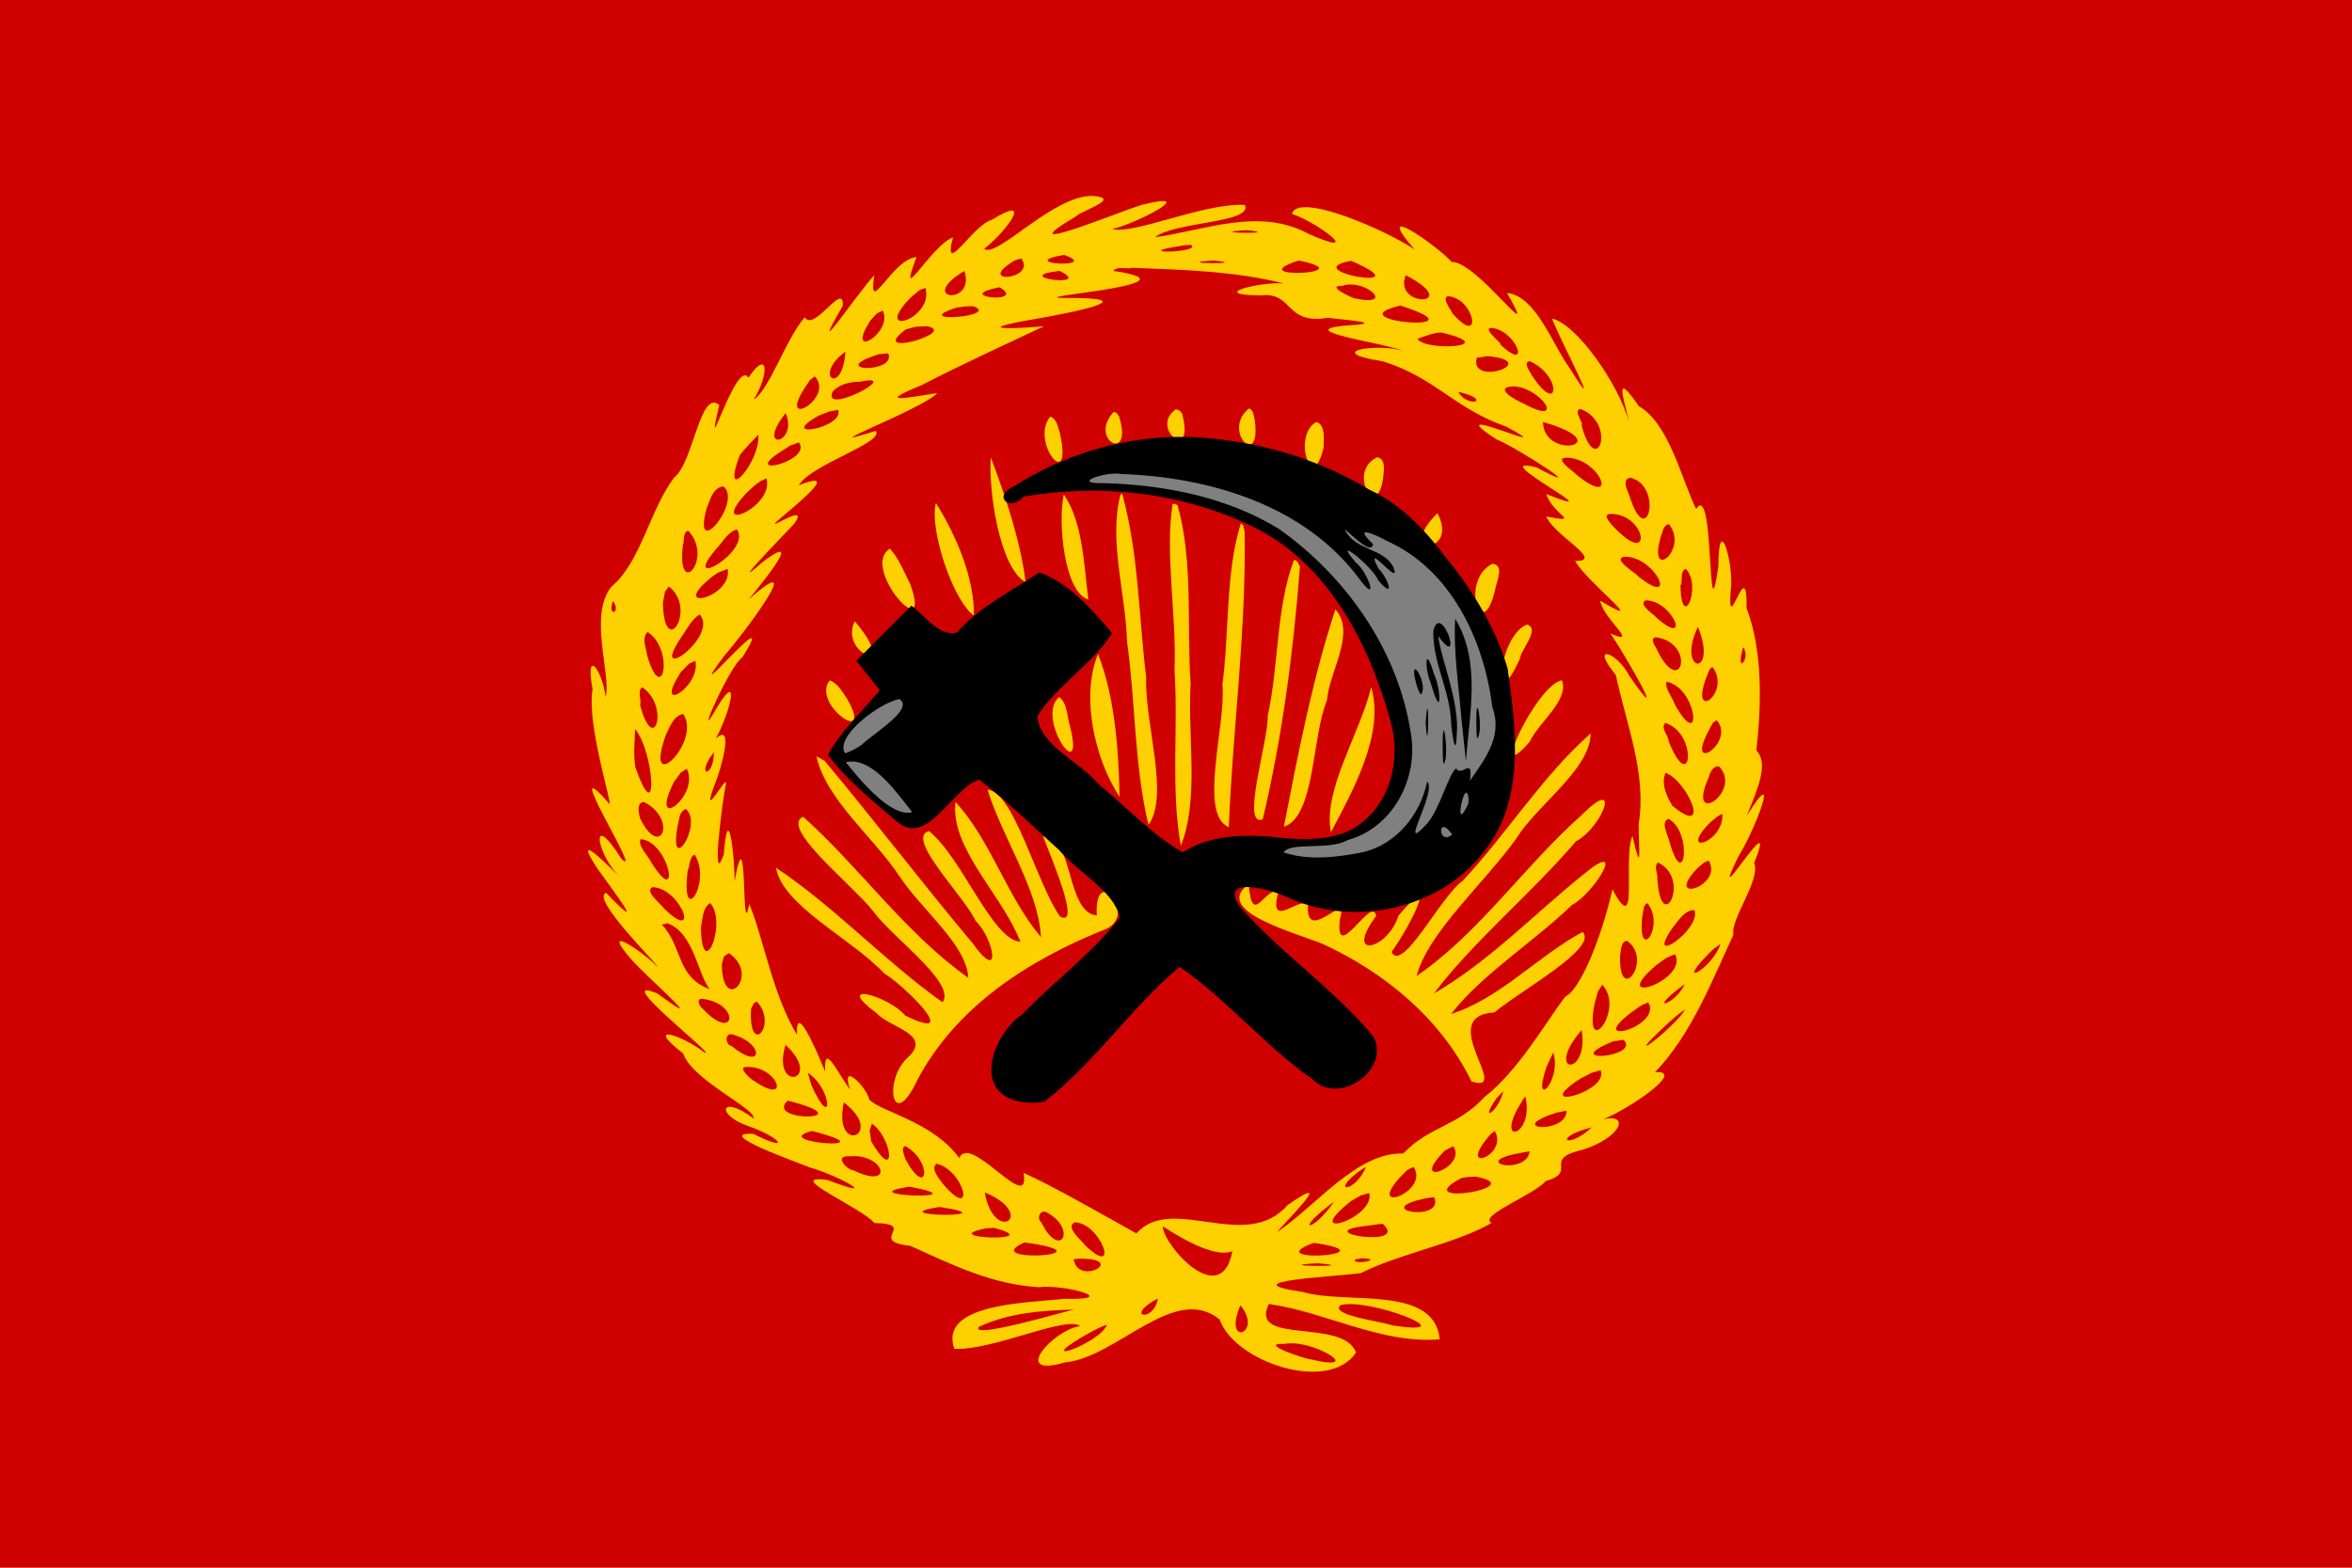
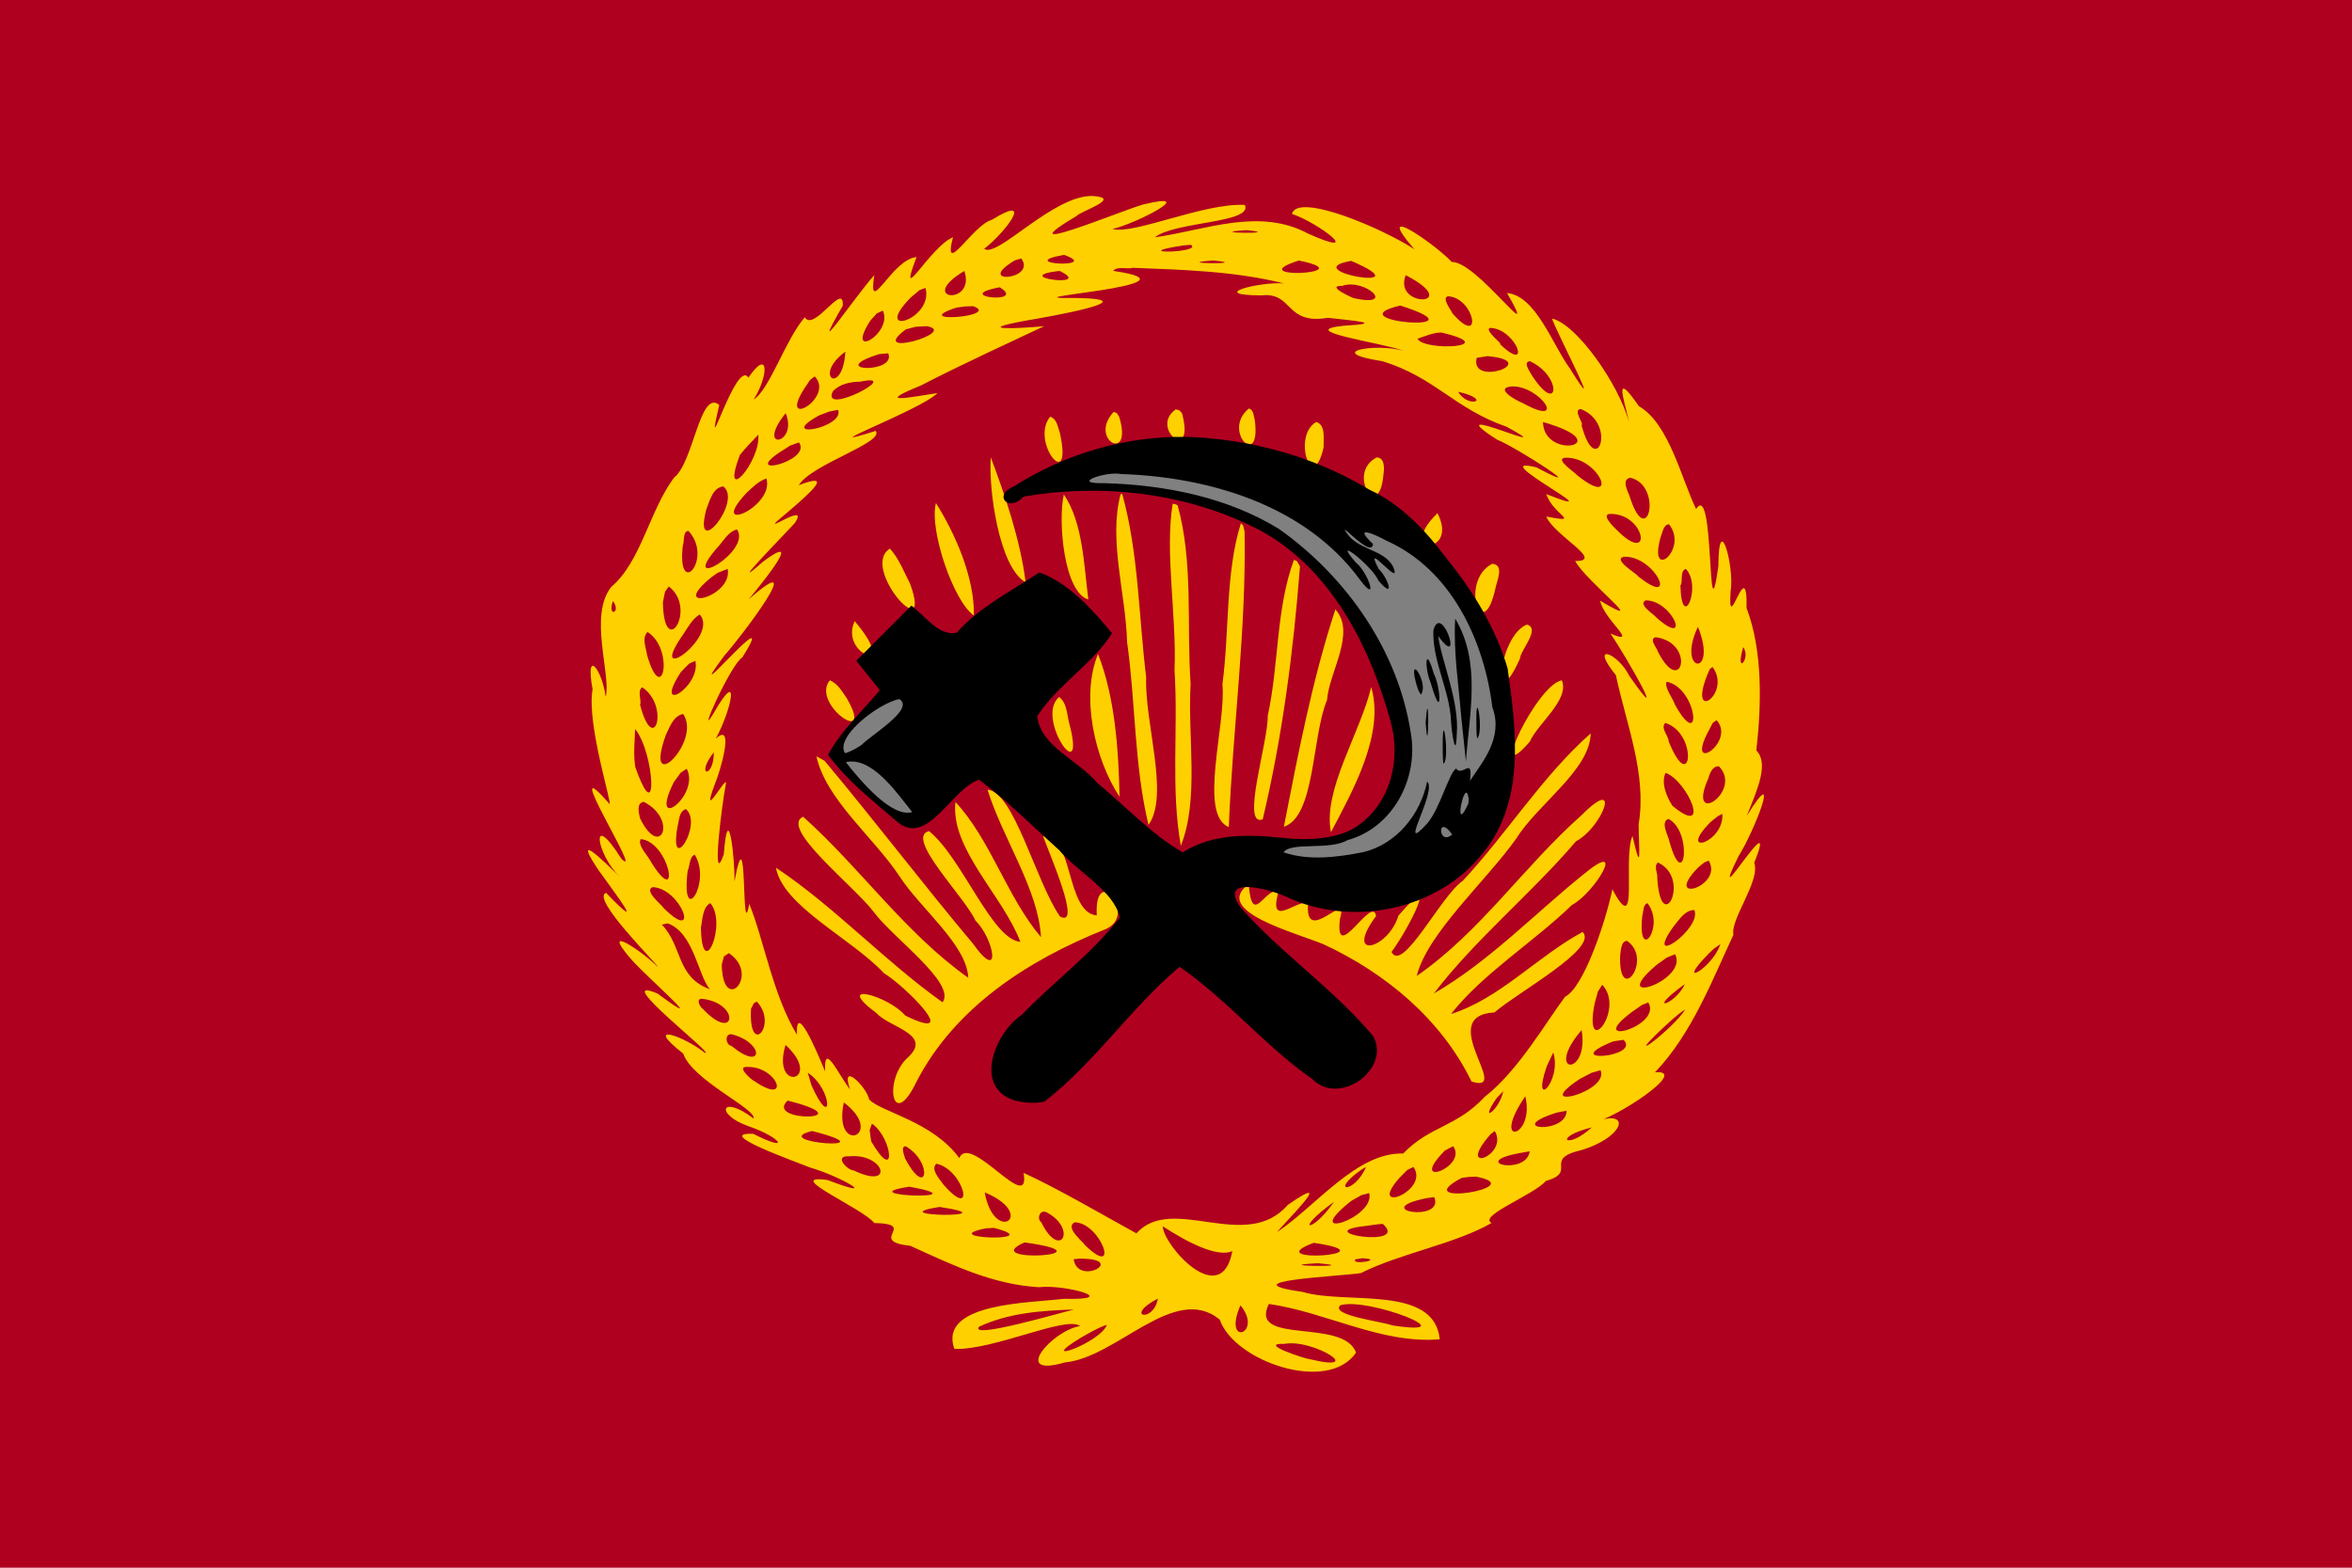
<svg xmlns="http://www.w3.org/2000/svg" xml:space="preserve" id="svg1" width="4608" height="3072" version="1.1" viewBox="0 0 1219.2 812.8">
  <defs id="defs1">
    <style id="style1">.cls-1{fill:#0283c0}.cls-2{fill:#fff}.cls-3{fill:#ef483f}</style>
  </defs>
-   <path id="rect1" d="M 0 0 L 0 812.8 L 1219.2 812.8 L 1219.2 0 L 0 0 z" style="fill:#d00000;fill-rule:evenodd;stroke:none;stroke-width:8.467;stroke-linecap:round;stroke-linejoin:round;fill-opacity:1" />
+   <path id="rect1" d="M 0 0 L 0 812.8 L 1219.2 812.8 L 1219.2 0 L 0 0 z" style="fill:#b00020;fill-rule:evenodd;stroke:none;stroke-width:8.467;stroke-linecap:round;stroke-linejoin:round;fill-opacity:1" />
  <path id="path2" fill="#ffe000" d="m 566.487,101.611 c -20.431,-0.692 -49.947,32.73 -56.313,27.345 10.056,-7.488 27.154,-29.325 3.925,-14.973 -9.78,2.595 -25.669,30.729 -20.109,9.045 -11.73,4.66 -29.401,37.851 -18.88,10.255 -12.783,1.008 -25.515,32.194 -21.891,9.364 -9.919,10.92 -35.407,48.976 -16.371,15.901 0.801,-13.243 -14.91,13.864 -19.681,5.949 -9.924,11.415 -18.267,37.549 -26.451,42.615 7.962,-12.795 7.818,-26.863 -2.772,-11.295 -6.348,-10.354 -23.605,50.265 -15.09,14.16 -10.039,-8.466 -13.342,29.989 -23.452,37.645 -12.817,17.31 -17.122,43.588 -32.49,56.622 -11.944,14.781 -0.045,45.525 -2.932,57.028 -1.845,-14.047 -10.827,-25.923 -6.802,-3.873 -3.243,17.739 10.567,60.55 8.724,59.374 -27.61,-31.702 18.663,40.822 6.175,28.425 -16.473,-26.179 -13.11,-2.49 -0.768,9.486 0.957,1.215 -27.69,-28.717 -11.584,-4.305 7.693,11.007 27.16,36.064 4.438,12.529 -8.238,2.775 26.967,37.206 26.904,38.535 -6.742,-7.197 -31.248,-24.075 -13.743,-3.932 8.788,9.915 42.61,39.096 13.5,17.595 -25.327,-10.548 31.572,33.276 24.435,30.672 -10.726,-8.622 -32.316,-16.102 -11.116,0.448 4.718,13.87 38.026,28.737 36.501,33.694 -16.975,-12.915 -20.301,-2.139 -2.493,4.041 16.753,5.748 22.272,14.005 2.301,3.889 -21.181,-0.798 22.792,14.731 29.662,17.548 15.768,4.56 37.383,17.247 8.836,6.406 -23.988,-3.234 18.492,14.718 24.229,22.294 23.268,0.514 -4.2,9.319 18.69,11.818 21.196,9.595 42.426,20.112 66.679,21.457 13.294,-1.609 43.704,6.784 12.951,6.021 -18.088,2.193 -65.196,2.145 -56.814,25.939 19.881,0.999 57.963,-17.374 65.197,-11.826 -14.46,2.266 -36.069,27.18 -7.935,18.877 27.045,-2.433 56.937,-41.454 80.328,-22.2 7.533,21.75 56.163,38.479 70.657,17.109 -6.558,-18.177 -55.893,-3.621 -45.195,-25.23 29.743,4.246 58.323,20.895 88.575,18.319 -2.817,-28.519 -48.667,-17.841 -70.882,-24.516 -39.511,-5.709 18.375,-8.019 30.012,-9.808 20.55,-10.317 48.982,-15.12 67.758,-26.001 -7.204,-3.606 21.942,-14.509 28.123,-21.765 17.017,-4.84 -2.188,-11.253 18.682,-16.066 19.947,-6.091 25.344,-18.919 11.233,-15.999 13.329,-5.308 43.209,-25.66 26.662,-24.274 19.146,-19.968 29.839,-48.226 40.662,-71.317 -1.717,-8.049 14.116,-27.969 10.762,-37.305 13.864,-34.369 -25.629,32.284 -8.095,-3.501 7.873,-12.117 22.825,-50.583 4.23,-20.869 5.727,-14.046 11.524,-27.138 4.965,-33.895 2.77,-24.234 3.256,-51.885 -5.055,-73.794 0.51,-29.472 -10.065,16.372 -8.272,-8.67 2.148,-12.654 -6.255,-42.957 -6.343,-12.984 -6.054,42.156 -1.786,-45.195 -11.532,-29.692 -7.494,-15.234 -14.073,-44.47 -29.671,-53.314 -13.594,-19.675 -7.504,-3.135 -5.133,8.175 -5.496,-19.965 -27.33,-50.919 -39.93,-53.602 3.901,10.369 28.312,56.485 9.411,26.032 -9.162,-12.393 -17.658,-37.873 -32.709,-39.294 18.205,31.737 -15.57,-16.6 -28.62,-16.09 -8.392,-9.033 -41.865,-32.401 -19.377,-6.558 -15.072,-10.144 -60.408,-29.841 -63.481,-18.391 14.235,4.869 38.02,23.437 8.563,10.325 -25.681,-13.831 -53.28,-1.871 -79.6,1.815 10.158,-8.19 51.147,-7.365 46.605,-16.779 -21.105,-1.173 -57.837,15.643 -68.644,12.46 10.92,-2.16 46.596,-20.217 15.604,-12.6 -13.614,4.18 -71.67,28.287 -34.258,5.919 2.415,-2.72 23.991,-9.3 8.505,-10.417 z m 79.59,17.719 c 21.261,2.079 -24.021,1.557 0,0 z m -28.71,7.615 c 6.294,4.263 -34.723,4.923 -3.695,0.283 l 3.695,-0.285 z m -65.814,5.199 c 20.148,7.179 -26.877,4.776 0,0 z m -22.18,1.857 c 8.334,11.13 -24.9,13.857 -3.285,0.98 z m 143.859,1.077 c 34.912,7.006 -31.263,10.035 0,0 z m -44.211,0.005 c 21.261,2.08 -24.021,1.557 0,0 z m 71.382,0.174 c 39.27,16.882 -29.599,5.175 0,0 z m -113.25,3.595 c 26.139,1.017 53.07,1.731 78.381,8.107 -11.757,-1.098 -40.581,6.034 -11.802,6.19 16.827,-1.873 12.133,15.394 34.545,11.625 12.411,1.416 31.047,2.844 8.376,4.099 -26.368,2.688 20.011,8.79 30.81,12.993 -13.845,-4.062 -42.285,0.542 -10.779,5.43 27.439,8.506 36.951,24.415 64.323,33.99 32.007,17.448 -38.334,-14.91 -5.169,6.555 10.899,4.395 51.075,30.651 20.599,14.476 -28.74,-7.143 44.007,29.287 5.092,13.851 3.681,11.064 18.898,15.159 0,11.645 4.14,9.924 30.654,23.25 14.967,23.032 5.91,10.917 40.329,36.967 12.967,20.587 1.785,9.757 21.04,23.683 5.329,17.037 8.081,11.673 31.434,52.93 9.762,21.912 -5.821,-11.833 -21.034,-17.7 -6.936,-0.338 5.335,25.251 16.153,51.412 11.796,77.316 0.093,13.395 1.774,27.54 -3.193,6.073 -5.184,11.752 3.754,54.151 -10.422,27.631 -3.58,17.226 -14.895,50.931 -24.49,55.708 -9.61,12.681 -24.259,38.374 -41.652,51.877 -14.674,15.811 -28.365,14.961 -42.285,29.418 -23.874,-0.765 -44.875,26.892 -65.29,40.695 2.164,-3.294 32.538,-32.889 5.523,-14.085 -21.919,25.167 -59.869,-5.986 -78.537,14.788 -17.4,-9.585 -42.192,-24.042 -58.473,-31.356 3.756,22.516 -27.645,-21.066 -33.333,-7.683 -13.953,-19.161 -41.181,-24.076 -46.711,-30.414 -1.29,-6.45 -15.225,-20.335 -9.885,-5.139 -6.487,-8.388 -13.791,-25.329 -12.925,-9.309 -4.688,-11.316 -15.469,-36.652 -14.611,-19.105 -12.405,-20.212 -17.22,-49.42 -24.732,-67.822 -4.355,23.289 -0.522,-50.376 -7.681,-11.509 0.329,-11.187 -3.199,-44.089 -5.535,-14.164 -6.78,19.29 -0.699,-28.167 1.137,-36.697 0.765,-5.335 -13.635,21.421 -5.871,0.56 2.925,-6.784 10.606,-33.183 0.575,-23.848 7.962,-14.515 13.335,-38.5 -1.317,-12.863 -9.006,15.093 8.985,-25.644 15.06,-29.232 21.462,-34.042 -34.104,32.455 -9.357,-0.87 10.251,-11.532 44.059,-56.862 12.727,-29.296 -0.15,0.072 32.245,-38.1 7.434,-19.53 -20.692,18.27 10.947,-13.962 16.303,-19.843 9.268,-13.398 -23.998,10.935 -3.2,-6.109 11.406,-9.765 23.91,-20.829 5.385,-13.669 6.772,-11.002 44.599,-22.102 39.882,-28.165 -37.47,11.826 24.39,-11.263 31.95,-19.614 -15.321,2.412 -32.715,5.902 -8.46,-3.943 20.071,-10.459 50.286,-24.322 63.81,-30.723 -13.827,1.29 -36.918,2.242 -10.302,-2.737 11.727,-1.981 65.376,-11.295 27.082,-11.88 -43.39,0.471 70.918,-6.532 19.072,-14.05 1.917,-2.655 7.395,-0.726 10.06,-1.6 z m -37.875,1.615 c 18.709,9.117 -27.367,3.072 0,0 z m -49.392,0.019 c 6.147,18.255 -25.353,15.198 0,0 z m 228.793,2.164 c 30.621,15.994 -6.855,17.44 0,0 z m -33.03,5.589 c 11.793,-4.215 28.704,11.307 6.264,6.379 0.692,0.49 -15.529,-6.594 -6.264,-6.379 z m -177.453,0.708 c 14.839,8.976 -25.914,4.905 0,0 z m -38.448,0.329 c 4.491,16.5 -28.41,26.181 -7.633,4.953 l 4.611,-3.845 z m 271.056,4.328 c 13.857,1.141 18.06,27.3 1.92,8.656 0.711,0.214 -6.25,-8.286 -1.92,-8.655 z m -24.94,4.8 c 46.488,14.835 -35.319,8.344 0,0 z m -221.374,0.345 c 14.88,5.465 -34.423,9.138 -8.637,0.717 l 4.422,-0.579 z m -46.87,2.28 c 5.574,11.836 -20.124,26.412 -6.426,5.137 l 3.308,-3.647 3.118,-1.49 z m 22.702,8.083 c 17.35,2.986 -31.609,17.112 -10.729,1.645 l 5.077,-1.345 z m 292.207,0.886 c 13.792,0.6 21.741,24.628 4.692,8.109 3.585,1.793 -8.692,-7.311 -4.692,-8.109 z m -25.467,2.391 c 32.28,7.537 -8.691,9.972 -12.282,3.255 4.006,-1.362 7.971,-3.135 12.282,-3.255 z m -308.835,9.937 c -1.431,23.554 -17.418,12.705 0,0 z m 22.189,0.857 c 4.648,10.767 -33.196,9.372 -4.665,0.402 z m 310.669,1.467 c 28.827,2.619 -9.491,16.408 -5.604,0.879 z m 21.963,2.635 c 17.175,7.814 15.045,29.323 0.71,6.816 -0.282,-0.954 -4.684,-6.406 -0.71,-6.816 z m -370.713,7.878 c 10.65,10.954 -19.329,28.162 -5.421,6.295 l 2.971,-4.431 z m 23.562,2.733 c 23.196,-4.905 -20.52,18.307 -14.23,5.073 3.549,-3.938 9.189,-5.022 14.23,-5.073 z m 338.157,2.43 c 14.635,-0.051 28.795,21.601 5.235,8.631 -2.691,-0.986 -15.66,-7.957 -5.235,-8.631 z m -28.165,2.796 c 18.423,4.336 5.119,8.937 0,0 z M 647.436,211.765 c -14.437,11.583 6.465,32.182 3.006,6.078 -0.546,-1.944 -0.55,-5.266 -3.006,-6.077 z m 171.918,0.288 c 19.227,7.462 8.115,37.083 0.469,8.431 1.425,-0.882 -4.74,-7.905 -0.469,-8.431 z m -209.86,0.18 c -13.95,9.679 10.305,28.731 3.241,2.092 l -1.347,-1.575 -1.895,-0.519 z m -175.05,0.28 c 3.505,9.438 -32.743,15.679 -10.012,2.933 l 5.559,-2.109 4.455,-0.824 z m 142.86,1.03 c -13.465,14.457 10.428,27.151 2.785,2.389 l -1.181,-1.78 z m -170.031,0.651 c 6.728,16.392 -16.153,20.196 0,0 z m 137.095,1.842 c -10.632,13.071 11.95,40.387 5.091,8.622 -1.043,-2.892 -1.497,-7.494 -5.091,-8.622 z m 137.913,2.76 c -12.696,7.236 -1.798,38.311 3.833,13.147 -0.158,-3.645 1.293,-11.772 -3.833,-13.149 z m 117.535,0 c 40.081,11.422 0.447,20.485 0,0 z m -406.725,6.562 c 1.335,14.131 -19.882,37.932 -9.612,10.633 2.913,-3.799 6.396,-7.101 9.614,-10.633 z m 21.037,4.02 c 7.425,9.822 -32.842,19.311 -7.668,3.654 l 3.114,-1.992 z m 99.487,7.795 c -1.302,15.681 4.104,56.862 18.03,64.744 -2.631,-21.729 -10.897,-45.802 -18.03,-64.744 z m 199.989,0 c -15.868,8.179 1.477,34.506 3.552,8.662 0.386,-2.61 0.836,-8.676 -3.552,-8.662 z m 97.575,0.159 c 18.156,-0.817 28.941,27.465 5.925,8.703 -0.405,-0.995 -11.313,-7.881 -5.925,-8.703 z m 33.901,10.344 c 17.02,4.005 9.112,37.602 0.111,11.031 -0.663,-2.936 -5.325,-10.008 -0.111,-11.031 z m -447.769,0.409 c 4.32,14.935 -30.975,29.677 -10.405,7.532 3.138,-2.904 6.21,-6.135 10.405,-7.532 z m -22.413,4.092 c 10.365,7.689 -16.17,39.6 -8.7,11.673 1.74,-4.092 3.129,-10.957 8.7,-11.673 z m 206.034,3.903 c -6.429,23.839 2.622,51.583 3.313,76.804 4.42,31.465 3.686,63.973 11.094,94.807 11.019,-15.486 -2.109,-52.861 -1.185,-76.476 -3.908,-31.624 -3.918,-64.36 -12.4,-95.013 z m -29.475,0.255 c -3.183,14.1 0.135,50.875 12.714,54.465 -2.379,-17.85 -2.666,-39.445 -12.714,-54.465 z m -66.297,4.467 c -3.639,13.843 9.174,51.202 19.693,58.32 0.27,-19.618 -9.327,-41.724 -19.693,-58.32 z m 122.71,0.401 c -4.112,25.374 2.136,58.159 0.965,86.38 1.994,30.211 -2.04,61.218 3.27,90.919 9.666,-24.313 3.432,-56.592 5.072,-83.845 -2.124,-30.7 1.5,-63.18 -6.765,-92.731 l -1.409,-0.59 z m 137.263,4.851 c -22.365,22.002 11.394,22.033 0,0 z m 90.274,0.395 c 17.76,0.414 21.42,27.18 2.61,8.272 -1.11,-1.125 -9.156,-8.64 -2.61,-8.272 z m -192.16,4.842 c -8.115,25.786 -5.892,55.995 -9.589,83.487 2.016,20.776 -12.67,67.479 3.306,74.061 2.044,-51.058 9.151,-102.154 8.178,-153.321 l -0.774,-3.135 z m 221.91,0.517 c 10.462,13.137 -11.379,30.585 -4.186,6.173 0.876,-1.919 1.245,-5.952 4.185,-6.173 z m -483.119,2.692 c 7.891,11.491 -30.634,33.01 -10.395,9.649 3.06,-3.21 5.778,-8.524 10.395,-9.649 z m -25.134,0.78 c 13.191,14.499 -6.184,35.944 -2.94,7.465 0.822,-1.625 -0.14,-7.447 2.94,-7.465 z m 104.415,9.154 c -15.901,9.75 22.665,52.134 10.473,18.313 -3.17,-6.25 -5.754,-13.005 -10.471,-18.315 z m 380.397,4.24 c 16.323,-0.855 28.957,27.462 7.268,9.979 0.103,-0.85 -13.365,-8.53 -7.268,-9.979 z m -170.97,1.605 c -9.373,25.248 -7.747,54.268 -13.609,80.91 0.432,12.927 -14.154,57.979 -2.589,53.607 10.212,-42.907 15.922,-87.157 19.32,-131.121 l -1.584,-2.762 z m 102.769,2.031 c -17.281,8.946 -4.819,43.584 1.836,11.994 0.75,-3.486 4.433,-11.571 -1.836,-11.994 z m 100.341,2.625 c 8.634,8.976 -2.131,33.508 -2.783,8.587 1.454,-1.662 -0.477,-7.418 2.783,-8.586 z m -496.649,0.022 c 2.814,14.982 -31.59,23.019 -8.143,4.107 l 3.007,-2.105 z m -30.535,9.108 c 15.07,11.406 -2.477,39.054 -3.057,8.205 l 1.115,-5.497 1.942,-2.709 z m 506.393,7.2 c 14.142,-0.045 24.018,25.533 5.268,8.64 -0.729,-1.239 -9.57,-6.499 -5.268,-8.64 z m -535.325,0.338 c 4.578,6.216 -3.176,8.713 0,0 z m 374.472,4.344 c -11.995,36.633 -19.32,74.904 -26.706,112.705 16.342,-5.343 14.386,-46.455 22.368,-65.664 1.05,-14.5 15.261,-34.951 4.338,-47.041 z m -329.505,2.625 c 10.47,11.715 -28.533,38.76 -8.481,10.218 2.47,-3.654 4.554,-7.827 8.479,-10.218 z m 80.325,3.466 c -8.184,17.67 24.031,28.267 0,0 z m 348.445,1.785 c -15.082,6.087 -18.12,49.87 -3.592,17.677 0.195,-4.253 10.929,-15.697 3.592,-17.677 z m 88.681,1.155 c 10.74,26.716 -11.571,24.142 0,0 z m -544.519,2.691 c 14.158,8.818 7.833,39.783 -0.221,11.943 -0.478,-3.756 -2.877,-8.697 0.221,-11.943 z m 522.544,2.703 c 21.091,2.754 13.527,32.085 1.056,7.174 0.009,-1.176 -4.74,-6.22 -1.056,-7.174 z m 45.427,5.165 c 4.371,5.697 -4.471,15.55 0,0 z m -334.437,3.558 c -9.048,21.888 -1.76,54.397 11.154,74.001 -0.468,-24.312 -2.385,-51.817 -11.154,-74.001 z m -208.717,3.513 c 2.976,13.689 -22.585,28.881 -7.443,5.739 l 4.141,-4.215 3.303,-1.522 z m 527.246,3.19 c 10.182,13.656 -12.787,29.715 -2.781,4.308 l 1.383,-3.207 z m -78.099,6.903 c -13.072,2.277 -39.046,57.742 -16.603,31.818 4.113,-9.448 20.748,-21.645 16.603,-31.818 z m -379.431,0.005 c -10.222,12.162 23.841,35.388 8.779,9.331 -2.409,-3.513 -4.624,-7.533 -8.779,-9.333 z m 433.729,0.759 c 16.173,3.087 18.849,37.734 4.351,11.913 -1.014,-3.289 -5.595,-8.826 -4.351,-11.913 z m -153.12,2.763 c -5.653,23.952 -25.248,53.451 -20.853,75.247 11.166,-21.226 28.002,-50.958 20.853,-75.247 z m -377.886,0.099 c 14.545,9.735 6.003,36.448 -1.119,9.019 1.011,-2.005 -1.688,-7.144 1.119,-9.019 z m 216.139,5.058 c -12.684,10.491 13.917,48.288 5.551,14.86 -1.542,-4.675 -1.159,-11.605 -5.55,-14.86 z m -194.931,8.769 c 10.026,14.404 -21.036,44.292 -8.896,10.77 2.045,-4.106 3.776,-9.675 8.896,-10.77 z m 535.712,3.22 c 10.3,11.374 -16.569,28.92 -4.22,5.729 l 2.175,-4.194 z m -26.583,1.446 c 17.29,5.503 13.408,38.574 1.779,9.615 -0.015,-2.825 -4.452,-6.985 -1.779,-9.615 z m -534.008,3.174 c 10.119,12.24 12.16,53.92 0.116,19.747 -1.117,-6.547 -0.312,-13.17 -0.116,-19.747 z m 495.34,2.252 c -25.108,22.188 -43.389,51.855 -66.366,76.5 -11.046,7.354 -31.185,48.094 -36.891,36.838 9.322,-12.678 25.456,-44.61 3.582,-18.819 -5.358,17.619 -28.582,23.2 -11.575,0.158 -1.863,-11.508 -21.609,26.202 -18.739,1.524 4.938,-16.086 -18.475,14.824 -16.5,-8 -5.403,-2.821 -21.048,13.968 -15.285,-6.408 -7.455,-1.808 -13.672,18.963 -15.51,-3.59 -19.293,13.944 24.562,25.179 38.782,31.122 32.233,14.962 60.99,38.881 76.74,71.157 21.639,6.858 -19.399,-34.017 11.88,-35.82 12.604,-10.813 54.049,-33.288 45.703,-41.719 -23.448,12.639 -43.044,34.642 -68.23,42.54 16.684,-21.18 42.657,-37.119 62.71,-56.538 11.706,-6.078 29.259,-35.296 5.673,-15.636 -25.545,20.64 -48.765,45.081 -77.266,61.533 21.693,-28.368 50.325,-51.522 73.659,-78.885 13.841,-7.393 24.015,-34.815 2.942,-13.596 -29.845,26.415 -52.5,60.619 -85.515,83.416 5.625,-22.257 35.629,-48.789 51.735,-71.389 10.929,-17.674 38.125,-35.422 38.472,-54.388 z m -454.532,9.79 c 0.018,13.945 -10,12.67 0,0 z m 53.182,2.076 c 4.917,22.482 29.568,41.848 43.057,62.211 10.71,16.623 34.972,35.562 35.643,52.627 -32.659,-23.109 -55.918,-56.926 -85.587,-83.496 -12.505,5.712 26.692,36.135 36.583,49.371 9.747,13.285 42.987,37.081 35.679,46.83 -30.208,-21.456 -55.659,-49.282 -86.373,-69.798 3.578,20.04 39.181,36.673 56.028,54.742 10.783,6.487 41.301,36.81 11.004,21.931 -8.499,-10.153 -37.821,-18.37 -14.919,-1.258 6.859,7.575 29.364,10.965 16.275,23.001 -12.792,11.529 -8.169,38.722 4.314,12.874 19.939,-38.794 57.892,-63.208 97.306,-79.048 18.915,-7.002 -5.22,-35.689 -3.69,-7.474 -16.213,-1.419 -12.078,-42.94 -27.81,-41.026 3.093,8.76 20.352,47.976 8.715,41.545 -12.45,-17.907 -23.992,-65.013 -37.527,-65.682 7.888,25.41 26.26,51.405 27.712,76.434 -17.73,-20.935 -26.11,-50.517 -44.35,-70.08 -2.754,24.232 24.585,48.538 33.645,72.499 -14.778,-1.214 -30.088,-43.474 -47.337,-57.414 -12.759,3.16 18.268,33.814 24.087,46.434 9.677,9.445 13.867,33.199 -1.431,11.779 -26.119,-31.111 -50.734,-63.507 -76.783,-94.63 l -4.24,-2.372 z m 467.863,5.232 c 12.645,13.072 -17.07,32.28 -5.532,6.192 0.685,-2.434 2.125,-6.565 5.532,-6.192 z m -535.103,1.22 c 7.263,13.887 -20.175,34.266 -6.693,6.951 l 3.57,-4.89 3.124,-2.061 z m 507.392,2.135 c 11.445,4.081 24.208,34.218 3.543,17.065 -2.91,-4.669 -6.033,-11.629 -3.543,-17.065 z m -529.682,15.024 c 17.902,9.048 8.725,30.366 -1.931,8.523 -0.501,-2.31 -2.126,-7.91 1.931,-8.523 z m 21.835,3.753 c 9.195,7.663 -8.841,35.422 -4.35,9.244 0.879,-2.907 0.617,-7.995 4.35,-9.244 z m 537.284,2.498 c 1.05,15.255 -23.865,22.252 -6.157,4.253 l 3.873,-3.086 z m -27.982,2.595 c 12.813,6.385 8.377,39.432 0.582,11.869 -0.489,-3.1 -4.956,-10.12 -0.582,-11.869 z m -532.715,10.488 c 15.166,1.333 21.049,37.006 5.535,12.123 -1.359,-3.105 -7.423,-8.805 -5.535,-12.123 z m 28.011,8.056 c 9.078,14.493 -7.425,38.877 -3.633,8.223 1.157,-2.01 0.69,-7.035 3.633,-8.223 z m 525.619,3.076 c 7.96,13.38 -24.18,23.037 -5.64,3.723 l 3.225,-2.682 z m -26.332,0.986 c 17.7,8.229 1.533,39.268 -0.322,8.076 0.409,-2.274 -2.028,-6.075 0.322,-8.076 z m -521.162,12.771 c 15.022,0.603 25.006,29.718 5.88,10.999 -0.966,-1.817 -10.488,-9.025 -5.88,-10.999 z m 29.943,8.281 c 9.1,10.537 -4.394,42.03 -4.843,12.615 0.88,-4.186 0.747,-10.24 4.843,-12.615 z m 485.773,0 c 9.636,12.279 -5.47,32.031 -2.619,6.425 0.687,-1.935 0.184,-5.4 2.619,-6.425 z m 24.334,3.595 c 4.218,9.684 -26.839,31.099 -10.879,8.649 2.823,-3.292 5.776,-8.589 10.879,-8.649 z m -532.183,6.907 c 13.524,4.955 15.585,26.521 21.798,34.134 -17.373,-6.262 -14.122,-22.455 -24.829,-33.457 z m 497.323,9.067 c 13.762,9.645 -4.519,34.279 -3.602,7.603 0.387,-1.786 0.24,-7.542 3.6,-7.603 z m 48.363,1.719 c -4.323,13.029 -24.289,23.355 -5.91,4.759 l 2.439,-2.334 3.471,-2.429 z m -513.976,4.665 c 16.777,11.289 -3.353,32.571 -3.669,5.745 l 1.134,-4.058 z m 490.49,0.57 c 7.282,13.645 -36.055,28.062 -9.555,5.481 l 5.272,-3.755 4.282,-1.725 z m 5.01,15.487 c -4.617,10.713 -21.372,15.585 0,0 z m -42.78,0.318 c 12.184,12.81 -9.784,39.898 -3.979,9.902 l 1.71,-6.28 z m -466.735,7.278 c 20.323,2.238 17.517,23.404 0.48,5.19 -1.17,-0.475 -3.865,-5.19 -0.48,-5.19 z m 28.477,1.421 c 11.359,12.169 -4.425,29.547 -2.97,3.748 l 1.431,-2.817 z m 462.137,0.477 c 7.518,12.6 -33.6,23.644 -8.385,4.882 l 5.059,-3.537 z m 19.17,3.636 c -6.027,9.847 -33.468,30.402 -12.525,10.503 4.038,-3.652 7.881,-7.59 12.525,-10.503 z m -53.725,10.696 c 4.077,24.6 -19.938,23.19 0,0 z m -439.642,2.431 c 16.098,4.59 15.408,19.35 -1.017,5.802 -3.402,-0.537 -3.736,-7.536 1.017,-5.802 z m 461.366,2.625 c 9.378,9.121 -34.654,12.637 -5.337,0.795 z m -434.378,2.625 c 20.271,18.847 -7.674,25.194 0,0 z m 397.957,3.941 c 4.62,14.839 -11.632,30.963 -3.364,7.114 z M 386.931,553.183 c 16.476,-0.663 23.55,20.902 3.726,7.071 0.727,0.96 -9.415,-7.077 -3.726,-7.071 z m 442.729,1.696 c 4.993,11.26 -37.267,21.99 -10.744,4.537 l 6.096,-3.202 z m -410.922,1.312 c 13.069,8.604 13.042,31.215 1.921,6.565 l -1.92,-6.565 z m 360.487,9.585 c -2.015,10.123 -13.255,17.604 -3.282,3.39 z m 11.437,2.62 c 5.253,21.735 -18.627,27.103 0,0 z m -382.356,2.235 c 41.119,10.372 -12.544,11.587 0,0 z m 29.103,0.934 c 22.342,17.073 -5.865,27.939 0,0 z m 374.655,4.317 c 0.099,12.424 -33.225,9.804 -5.062,0.963 z m -360.081,6.689 c 10.671,7.308 13.08,32.119 -0.409,9.178 l -0.784,-5.805 z m 373.123,1.953 c -13.039,12.027 -20.755,5.202 0,0 z m -404.121,1.861 c 42.418,10.936 -24.076,5.92 0,0 z m 353.835,0 c 7.575,12.69 -20.88,23.179 -2.274,1.804 l 2.276,-1.804 z m -305.421,7.878 c 14.505,8.31 11.261,28.137 -0.358,6.145 0.201,-0.462 -2.562,-5.871 0.36,-6.145 z m 283.885,0 c 7.824,10.83 -24.226,22.603 -4.372,2.313 z m 39.664,2.646 c -1.65,12.679 -31.662,5.947 -5.791,1.041 z m -352.776,2.605 c 18.439,-1.735 23.812,17.73 2.316,7.296 -3.345,-0.056 -10.497,-7.816 -2.316,-7.296 z m 45.187,3.84 c 14.227,2.865 21.003,30.642 3.709,10.831 -1.774,-2.646 -6.913,-7.804 -3.709,-10.83 z m 247.338,1.677 c 8.746,12.532 -24.63,25.2 -7.236,5.64 l 4.061,-4.099 z m -24.624,0.021 c -5.802,13.96 -19.642,13.489 -2.347,1.393 l 2.347,-1.395 z m 57.052,5.01 c 29.433,5.583 -36.718,16.125 -7.372,0.627 l 3.462,-0.456 z m -293.668,5.21 c 39.255,7.263 -33.045,4.899 0,0 z m 38.98,2.938 c 27.66,11.539 4.974,27.547 0,0 z m 199.306,0.379 c 3.43,12.996 -36.775,25.759 -9.277,4.027 l 5.14,-2.929 z m 33.69,2.078 c 5.767,13.383 -34.471,6.81 -4.024,0.556 z m -51.939,2.481 c -11.917,17.019 -21.214,15.205 0,0 z m -204.403,2.625 c 38.482,5.826 -32.587,5.046 0,0 z m 55.143,2.626 c 16.573,8.498 7.425,25.344 -2.47,5.349 -2.406,-1.76 -0.885,-6.597 2.47,-5.349 z m 14.812,5.345 c 13.644,0.181 23.968,29.914 5.413,11.839 -1.154,-1.923 -10.675,-9.214 -5.413,-11.839 z m 159.732,0.799 c 14.488,12.907 -39.267,4.344 -8.799,1.077 l 5.979,-0.835 z m -114.072,1.251 c 13.179,8.563 28.287,16.234 36.103,12.921 -5.767,30.663 -35.613,-2.791 -36.103,-12.921 z m -87.516,0.825 c 29.16,7.526 -31.428,5.676 -4.197,0.252 z m 15.895,7.535 c 47.977,6.703 -25.272,11.133 0,0 z m 149.925,0.219 c 42.222,6.19 -29.979,11.089 0,0 z m 25.129,7.995 c 12.244,0.594 -6.21,3.864 -3.553,0.549 z m -146.8,0.216 c 25.711,-0.325 -0.534,14.68 -2.796,0.287 l 2.796,-0.285 z m 123.699,2.37 c 25.531,2.169 -28.062,1.491 0,0 z m -82.825,18.307 c -2.161,12.864 -18.067,9.483 0,0 z m 94.561,3.481 c 14.401,-4.401 67.153,16.527 27.078,10.46 -6.015,-2.186 -32.449,-5.217 -27.078,-10.46 z m -51.772,0.041 c 12.225,14.826 -9.565,22.035 0,0 z m -86.289,2.16 c -5.898,1.331 -54.282,15.625 -49.275,8.976 15.295,-7.24 32.611,-8.434 49.275,-8.977 z m 17.085,7.896 c -3.339,9.469 -38.275,21.678 -13.335,6.624 4.32,-2.442 8.602,-5.029 13.335,-6.624 z m 92.217,9.909 c 14.292,-2.757 43.15,15.111 13.02,7.974 -2.154,-0.084 -27.859,-8.482 -13.02,-7.974 z" style="fill:#ffd000;fill-opacity:1;stroke-width:1" />
  <path id="path5" d="m 614.864,226.525 c -31.517,-0.574 -62.802,8.821 -89.427,25.704 -11.022,4.606 -2.364,13.747 5.166,5.23 39.613,-6.778 81.47,-2.37 117.86,15.147 39.541,18.681 61.122,60.669 72.237,100.938 5.787,19.807 0.279,43.111 -17.523,54.994 -9.52,6.489 -25.146,7.4 -38.677,5.832 -17.686,-1.845 -35.932,-2.244 -51.442,7.542 -16.422,-9.486 -29.585,-23.94 -44.225,-35.949 -9.6,-11.698 -29.605,-18.899 -31.14,-34.689 10.504,-16.225 28.248,-26.589 38.739,-42.915 -10.033,-12.318 -22.717,-26.331 -37.672,-31.563 -14.38,9.588 -31.563,18.207 -42.81,31.254 -9.426,1.948 -16.344,-8.83 -23.505,-14.02 l -28.562,28.575 12.195,15.235 c -9.135,10.98 -20.028,20.837 -26.838,33.485 9.61,13.219 22.792,23.512 35.133,34.14 16.15,14.68 28.289,-16.138 43.1,-21.244 14.743,11.067 27.856,24.212 41.553,36.545 9.781,11.613 28.307,20.903 31.437,34.938 -14.584,18.979 -34.283,33.224 -50.799,50.436 -13.945,9.364 -25.447,37.763 -3.472,44.509 4.963,1.092 10.263,1.674 15.266,0.483 26.125,-20.271 44.749,-48.643 70.002,-69.861 24.75,17.071 44.116,40.931 68.782,58.189 13.864,14.283 41.095,-5.043 31.515,-22.338 -20.569,-24.471 -47.512,-42.667 -68.632,-66.603 -12.16,-17.143 15.78,-9.339 23.99,-5.421 33.778,15.808 78.333,6.873 101.59,-22.818 22.101,-26.965 17.303,-63.795 12.78,-95.766 -6.15,-20.968 -17.929,-40.11 -31.729,-57.108 -10.908,-14.536 -23.608,-28.045 -40.068,-35.601 -24.537,-14.775 -52.792,-23.699 -81.312,-26.418 -4.499,-0.496 -9.007,-0.781 -13.509,-0.863 z" style="color:#000;fill:#000;fill-opacity:1;stroke:none;stroke-width:1;stroke-linecap:round;stroke-linejoin:round;stroke-dasharray:none" />
-   <path id="path7" d="m 577.7,245.539 c -8.558,0.235 -21.297,5.358 -5.38,4.955 31.312,0.88 63.76,7.195 90.7,23.782 34.888,24.675 61.764,63.08 68.274,105.705 4.23,23.365 -9.154,49.147 -32.773,55.594 -9.373,5.475 -29.28,0.732 -33.19,6.336 13.056,4.5 28.14,2.508 41.415,-0.111 17.299,-4.234 29.601,-19.617 33.04,-36.593 5.49,4.918 -16.095,39.375 -0.082,21.871 6.627,-7.417 11.451,-26.562 15.107,-28.612 3.15,4.59 8.899,-6.77 7.17,6.369 6.268,-9.558 17.562,-22.253 11.591,-38.219 -4.263,-34.6 -21.357,-71.343 -54.795,-86.246 -6.526,-3.559 -17.805,-8.475 -7.05,1.692 -0.585,7.362 -16.54,-10.57 -14.424,-6.981 5.772,10.465 19.372,9.036 24.735,18.505 5.652,13.086 -16.194,-15.252 -7.432,1.29 4.969,4.842 9.018,16.86 -0.195,6 -2.571,-6.957 -25.167,-24.833 -11.506,-9.12 5.901,4.374 12.375,22.568 1.965,8.7 -28.245,-38.478 -78.01,-53.205 -123.852,-54.69 -0.956,-0.196 -2.094,-0.263 -3.317,-0.229 z m 176.628,75.222 c 13.642,22.689 7.25,49.27 5.576,74.037 l -2.424,-22.884 c -1.371,-16.989 -4.151,-34.149 -3.152,-51.153 z m -8.331,2.291 c 4.829,0.453 10.588,21.854 -0.44,6.769 1.251,11.559 11.16,34.128 9.568,50.841 -0.38,13.923 -2.66,-1.037 -2.927,-6.273 -0.558,-16.375 -9.785,-31.29 -9.178,-47.598 0.798,-2.832 1.862,-3.844 2.977,-3.739 z m -6.129,18.767 c 0.563,-0.331 1.685,1.572 3.389,7.46 3.541,7.003 4.456,24.672 -0.912,7.152 l -0.746,-2.464 c -2.055,-4.842 -2.669,-11.596 -1.731,-12.148 z m -6.308,5.192 c 1.591,-0.046 5.933,9.217 3.035,13.113 -1.425,-1.66 -1.896,-3.889 -2.56,-5.901 v -0.002 c -1.352,-5.245 -1.197,-7.189 -0.474,-7.21 z m -267.415,15.423 c -10.848,2.243 -33.514,19.59 -28.134,28.09 3.126,-0.842 5.871,-2.577 8.574,-4.282 v 10e-4 c 5.554,-5.614 27.82,-18.714 19.56,-23.809 z m 299.588,4.583 c 0.908,-1.155 2.664,13.776 -0.073,15.872 -0.345,-2.748 -0.338,-5.52 -0.356,-8.283 -0.083,-5.031 0.126,-7.204 0.428,-7.589 z m -25.874,0.487 c 0.924,-1.899 0.463,26.434 -0.867,7.102 0.367,-4.616 0.654,-6.664 0.867,-7.102 z m 8.472,11.257 c 0.895,-0.788 2.475,16.194 -0.152,17.208 -0.326,-3.072 -0.324,-6.165 -0.333,-9.248 -0.035,-5.461 0.187,-7.698 0.485,-7.961 z m -307.372,16.065 c -0.836,0.03 -1.675,0.138 -2.516,0.331 7.368,9.372 23.685,28.971 34.421,25.89 -7.616,-9.547 -19.37,-26.67 -31.904,-26.222 z m 278.608,12.807 c -0.905,2.378 -1.994,4.678 -3.271,6.874 1.277,-2.196 2.367,-4.496 3.271,-6.874 z m 40.343,3.404 c -2.401,0.809 -5.598,20.53 1.251,5.541 l 0.15,-2.421 c -0.336,-2.487 -0.847,-3.307 -1.401,-3.12 z m -48.009,9.71 c -0.827,0.978 -1.701,1.921 -2.623,2.828 0.922,-0.907 1.796,-1.85 2.623,-2.828 z m 36.461,8.033 c -2.848,-0.088 -1.102,8.673 4.41,3.868 -2.001,-2.826 -3.461,-3.838 -4.41,-3.868 z" style="color:#000;fill:gray;stroke:none;stroke-width:1;stroke-linecap:round;stroke-linejoin:round;-inkscape-stroke:none" />
+   <path id="path7" d="m 577.7,245.539 c -8.558,0.235 -21.297,5.358 -5.38,4.955 31.312,0.88 63.76,7.195 90.7,23.782 34.888,24.675 61.764,63.08 68.274,105.705 4.23,23.365 -9.154,49.147 -32.773,55.594 -9.373,5.475 -29.28,0.732 -33.19,6.336 13.056,4.5 28.14,2.508 41.415,-0.111 17.299,-4.234 29.601,-19.617 33.04,-36.593 5.49,4.918 -16.095,39.375 -0.082,21.871 6.627,-7.417 11.451,-26.562 15.107,-28.612 3.15,4.59 8.899,-6.77 7.17,6.369 6.268,-9.558 17.562,-22.253 11.591,-38.219 -4.263,-34.6 -21.357,-71.343 -54.795,-86.246 -6.526,-3.559 -17.805,-8.475 -7.05,1.692 -0.585,7.362 -16.54,-10.57 -14.424,-6.981 5.772,10.465 19.372,9.036 24.735,18.505 5.652,13.086 -16.194,-15.252 -7.432,1.29 4.969,4.842 9.018,16.86 -0.195,6 -2.571,-6.957 -25.167,-24.833 -11.506,-9.12 5.901,4.374 12.375,22.568 1.965,8.7 -28.245,-38.478 -78.01,-53.205 -123.852,-54.69 -0.956,-0.196 -2.094,-0.263 -3.317,-0.229 z m 176.628,75.222 c 13.642,22.689 7.25,49.27 5.576,74.037 l -2.424,-22.884 c -1.371,-16.989 -4.151,-34.149 -3.152,-51.153 z m -8.331,2.291 c 4.829,0.453 10.588,21.854 -0.44,6.769 1.251,11.559 11.16,34.128 9.568,50.841 -0.38,13.923 -2.66,-1.037 -2.927,-6.273 -0.558,-16.375 -9.785,-31.29 -9.178,-47.598 0.798,-2.832 1.862,-3.844 2.977,-3.739 z m -6.129,18.767 c 0.563,-0.331 1.685,1.572 3.389,7.46 3.541,7.003 4.456,24.672 -0.912,7.152 l -0.746,-2.464 c -2.055,-4.842 -2.669,-11.596 -1.731,-12.148 z m -6.308,5.192 c 1.591,-0.046 5.933,9.217 3.035,13.113 -1.425,-1.66 -1.896,-3.889 -2.56,-5.901 v -0.002 c -1.352,-5.245 -1.197,-7.189 -0.474,-7.21 z m -267.415,15.423 c -10.848,2.243 -33.514,19.59 -28.134,28.09 3.126,-0.842 5.871,-2.577 8.574,-4.282 v 10e-4 c 5.554,-5.614 27.82,-18.714 19.56,-23.809 z m 299.588,4.583 c 0.908,-1.155 2.664,13.776 -0.073,15.872 -0.345,-2.748 -0.338,-5.52 -0.356,-8.283 -0.083,-5.031 0.126,-7.204 0.428,-7.589 z m -25.874,0.487 c 0.924,-1.899 0.463,26.434 -0.867,7.102 0.367,-4.616 0.654,-6.664 0.867,-7.102 z m 8.472,11.257 c 0.895,-0.788 2.475,16.194 -0.152,17.208 -0.326,-3.072 -0.324,-6.165 -0.333,-9.248 -0.035,-5.461 0.187,-7.698 0.485,-7.961 z m -307.372,16.065 c -0.836,0.03 -1.675,0.138 -2.516,0.331 7.368,9.372 23.685,28.971 34.421,25.89 -7.616,-9.547 -19.37,-26.67 -31.904,-26.222 z m 278.608,12.807 c -0.905,2.378 -1.994,4.678 -3.271,6.874 1.277,-2.196 2.367,-4.496 3.271,-6.874 z m 40.343,3.404 c -2.401,0.809 -5.598,20.53 1.251,5.541 l 0.15,-2.421 c -0.336,-2.487 -0.847,-3.307 -1.401,-3.12 z m -48.009,9.71 c -0.827,0.978 -1.701,1.921 -2.623,2.828 0.922,-0.907 1.796,-1.85 2.623,-2.828 z m 36.461,8.033 c -2.848,-0.088 -1.102,8.673 4.41,3.868 -2.001,-2.826 -3.461,-3.838 -4.41,-3.868 z" style="color:#000;display:inline;fill:gray;stroke:none;stroke-width:1;stroke-linecap:round;stroke-linejoin:round;-inkscape-stroke:none" />
</svg>
